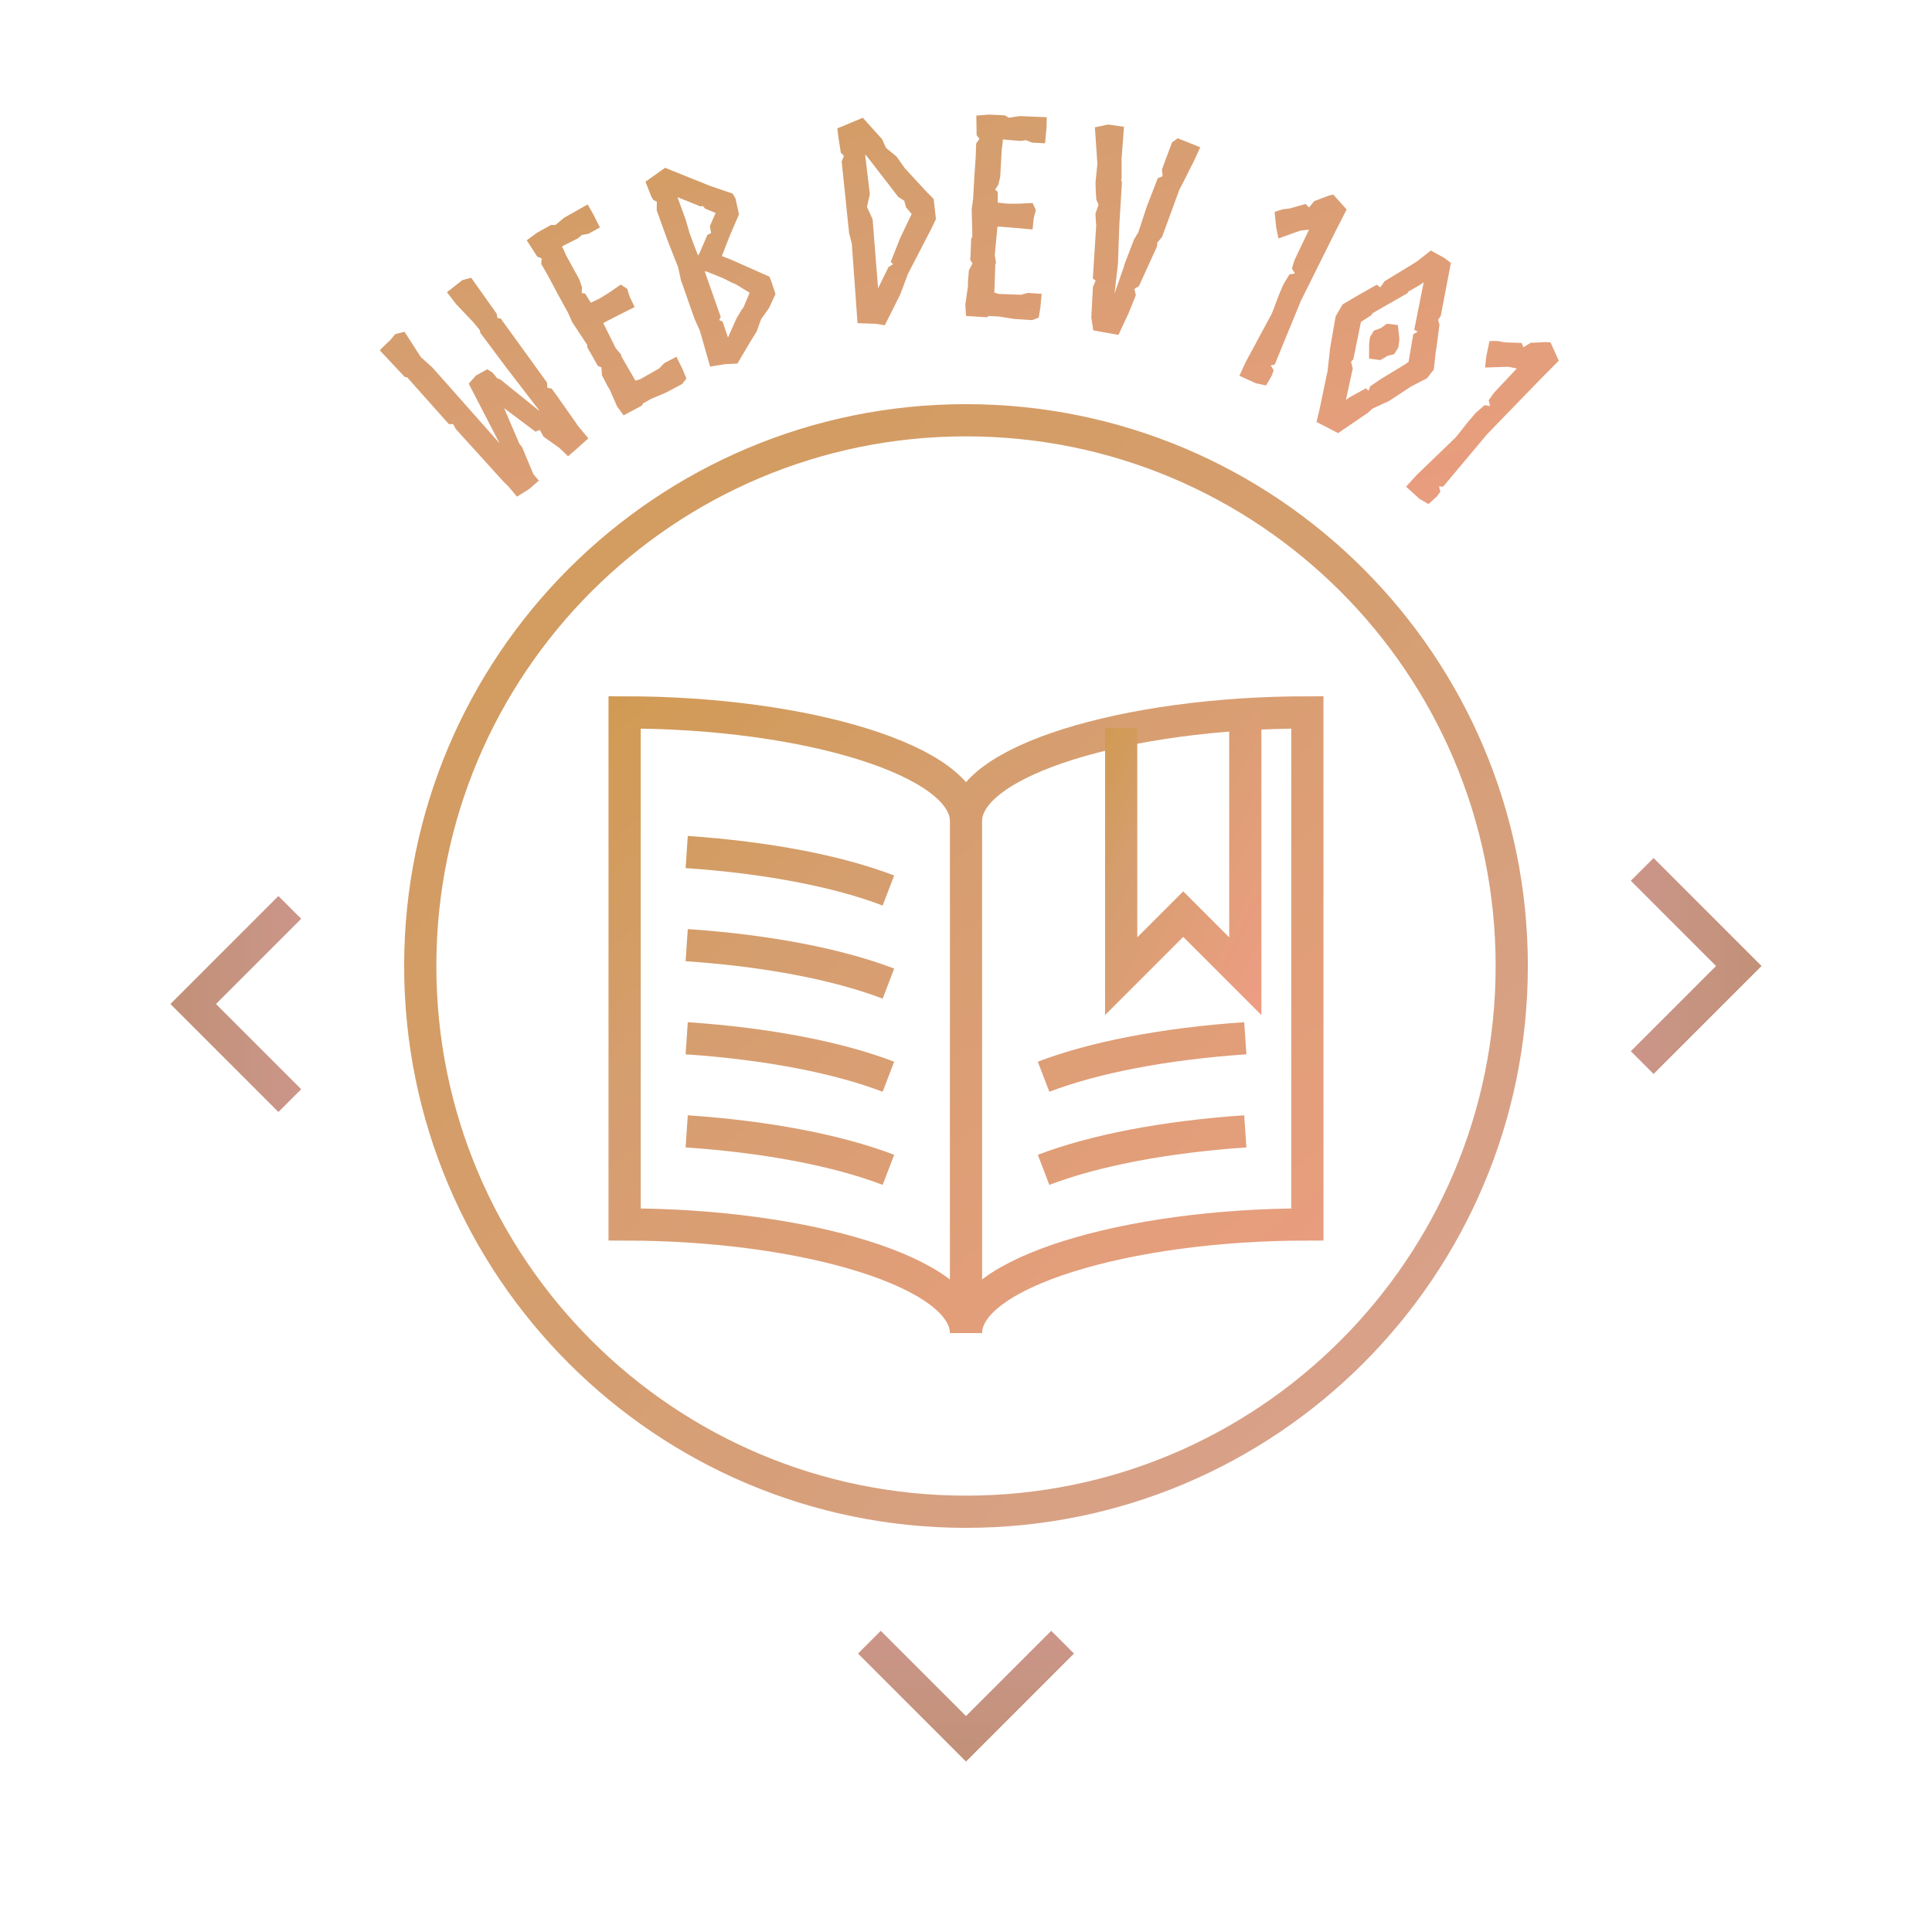
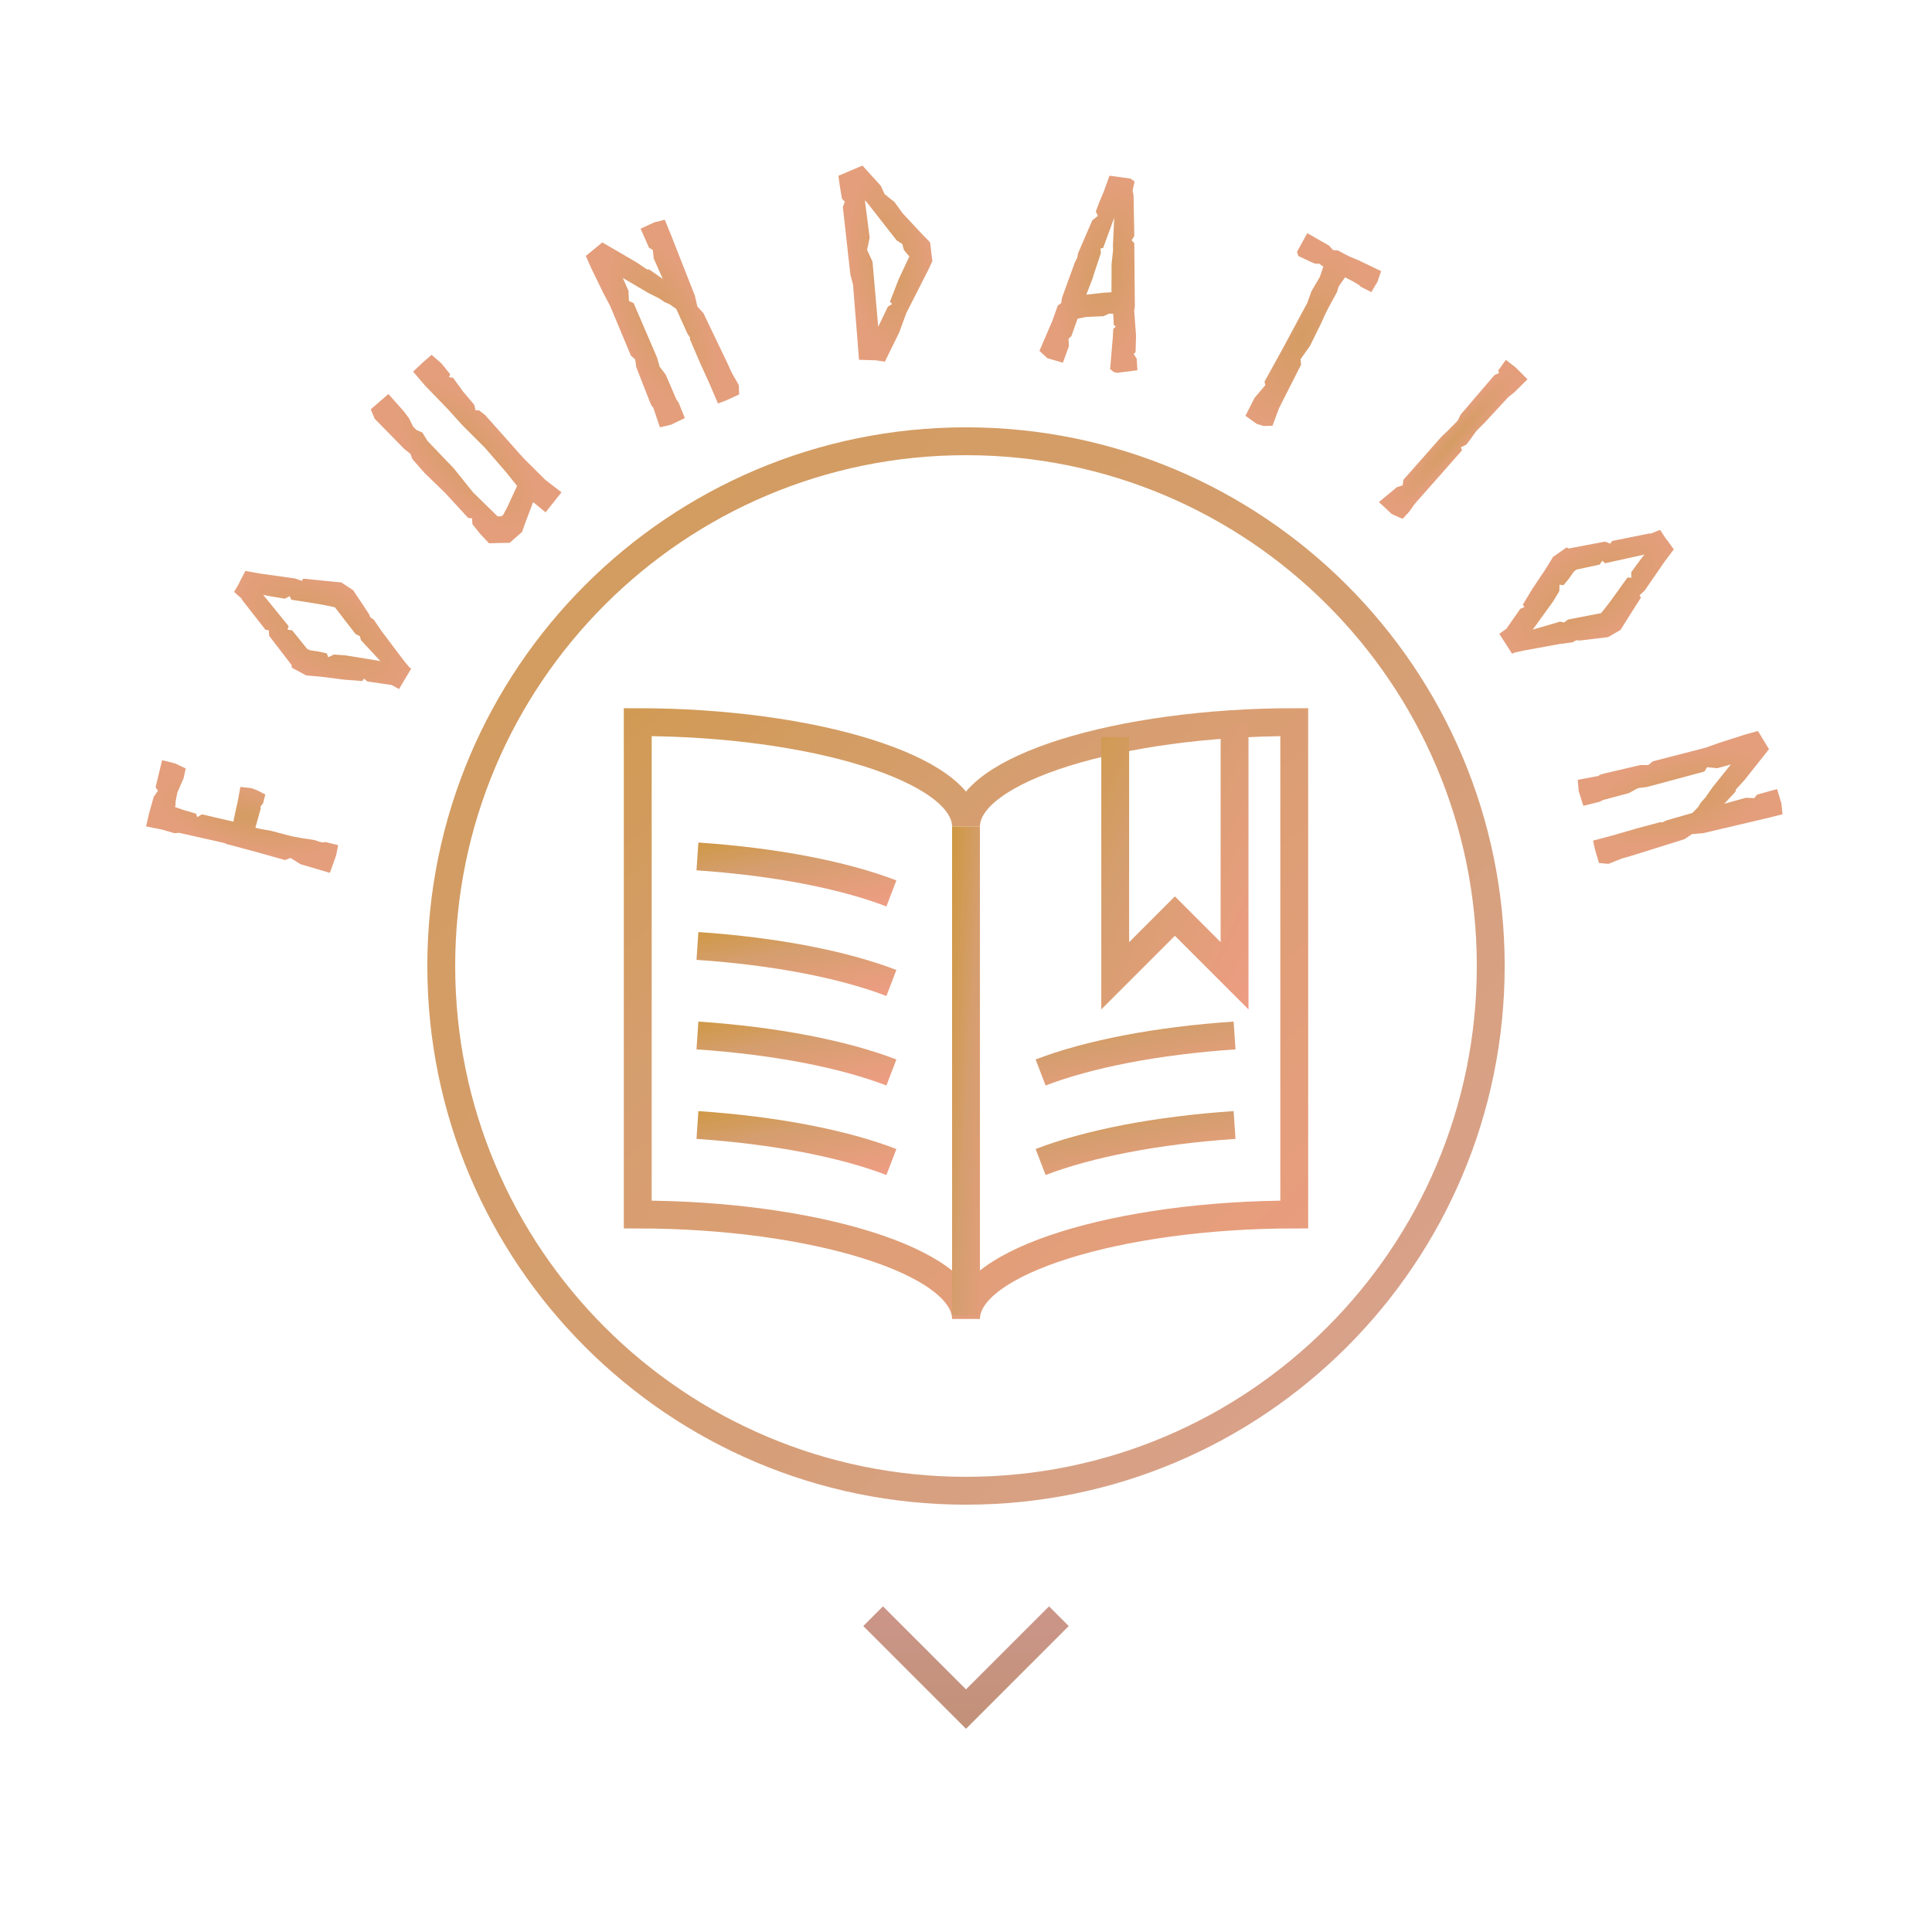
- <svg xmlns="http://www.w3.org/2000/svg" width="90" height="90" viewBox="0 0 90 90">
+ <svg xmlns="http://www.w3.org/2000/svg" width="90" height="90" viewBox="0 0 104 104" fill="none">
+   <circle cx="52" cy="52" r="50" stroke="url(#paint0_linear)" stroke-width="2.5" />
+   <circle cx="52" cy="52" r="28.247" stroke="url(#paint1_linear)" stroke-width="1.5" />
+   <path d="M57 87L52 92L47 87" stroke="url(#paint2_linear)" stroke-width="1.5" />
+   <path fill-rule="evenodd" clip-rule="evenodd" d="M52 44.495C52 41.389 60.27 38.873 69.67 38.873V65.377C60.27 65.377 52 67.894 52 71C52 67.894 43.729 65.377 34.33 65.377V38.873C43.729 38.873 52 41.389 52 44.495Z" stroke="url(#paint3_linear)" stroke-width="1.5" />
+   <path d="M52 44.495V70.799" stroke="url(#paint4_linear)" stroke-width="1.5" />
+   <path d="M47.984 48.093C45.398 47.102 41.74 46.386 37.543 46.102" stroke="url(#paint5_linear)" stroke-width="1.5" />
+   <path d="M47.984 52.913C45.398 51.922 41.74 51.205 37.543 50.921" stroke="url(#paint6_linear)" stroke-width="1.5" />
+   <path d="M47.984 57.732C45.398 56.74 41.74 56.024 37.543 55.74" stroke="url(#paint7_linear)" stroke-width="1.5" />
+   <path d="M47.984 62.551C45.398 61.559 41.74 60.843 37.543 60.559" stroke="url(#paint8_linear)" stroke-width="1.5" />
+   <path d="M56.016 57.732C58.603 56.74 62.26 56.024 66.457 55.74" stroke="url(#paint9_linear)" stroke-width="1.5" />
+   <path d="M56.016 62.551C58.603 61.559 62.26 60.843 66.457 60.559" stroke="url(#paint10_linear)" stroke-width="1.5" />
+   <path d="M66.457 38.873V52.527L63.245 49.314L60.032 52.527V39.676" stroke="url(#paint11_linear)" stroke-width="1.5" />
+   <path d="M13.972 45.911L15.347 46.298L15.636 46.182L16.172 46.518L17.758 46.987L18.094 46.046L18.203 45.496L17.537 45.33L17.33 45.35L16.916 45.218L16.332 45.13L15.724 45.021L14.586 44.722L14.006 44.62L13.748 44.556L14.04 43.503L14.016 43.425L14.165 43.232L14.281 42.77L13.86 42.549L13.53 42.424L12.94 42.362L12.777 43.245L12.729 43.435L12.559 44.23L10.868 43.836L10.614 43.989L10.559 43.802L9.901 43.609L9.422 43.446L9.446 43.351L9.452 43.151L9.544 42.668L9.88 41.901L9.999 41.368L9.418 41.093L8.726 40.92L8.376 42.377L8.502 42.567L8.277 42.886L8.023 43.789L7.863 44.485L8.729 44.658L9.388 44.852L9.653 44.831L9.734 44.852L12.084 45.381L12.186 45.435L12.498 45.514L13.972 45.911Z" fill="url(#paint12_diamond)" />
+   <path d="M12.917 31.293L12.865 31.409L12.605 31.857L12.676 31.93L12.997 32.214L13.041 32.304L14.296 33.907L14.464 33.924L14.495 34.233L15.702 35.808L15.706 35.94L16.483 36.359L17.269 36.427L18.551 36.589L19.512 36.661L19.59 36.528L19.775 36.684L21.074 36.872L21.48 37.092L22.132 35.997L22.013 35.896L21.71 35.525L20.54 33.972L20.121 33.356L19.934 33.231L19.869 33.064L19.015 31.775L18.371 31.352L17.236 31.243L16.32 31.148L16.249 31.269L15.887 31.14L14.015 30.878L13.209 30.734L12.917 31.293ZM20.316 35.557L18.614 35.281L17.977 35.235L17.667 35.379L17.592 35.173L17.177 35.078L16.687 35.004L16.534 34.932L15.725 33.928L15.482 33.9L15.532 33.702L14.164 32.017L14.436 32.078L15.336 32.228L15.596 32.088L15.678 32.281L17.175 32.519L17.671 32.613L18.029 32.692L19.138 34.129L19.363 34.243L19.37 34.231L19.431 34.461L20.477 35.586L20.316 35.557Z" fill="url(#paint13_diamond)" />
+   <path d="M25.202 27.881L25.409 27.901L25.433 28.219L25.844 28.735L26.325 29.244L27.436 29.219L28.099 28.637L28.271 28.159L28.692 27.04L28.779 27.094L29.37 27.579L30.225 26.501L29.346 25.823L28.184 24.666L26.117 22.345L25.792 22.092L25.594 22.082L25.538 21.812L25.417 21.657L24.92 21.068L24.381 20.328L24.174 20.308L24.232 20.142L23.755 19.554L23.232 19.102L22.746 19.524L22.237 20.005L22.884 20.76L24.11 22.029L24.891 22.89L26.1 24.099L27.264 25.444L27.834 26.156L27.312 27.29L27.083 27.725L26.991 27.79L26.792 27.8L26.64 27.654L25.467 26.506L24.43 25.217L23.704 24.458L23.346 24.083L23.016 23.74L22.731 23.28L22.42 23.146L22.241 22.969L22.006 22.501L21.736 22.141L20.909 21.209L19.957 22.035L20.17 22.541L21.747 24.154L22.09 24.428L22.204 24.721L22.862 25.467L23.96 26.532L25.202 27.881Z" fill="url(#paint14_diamond)" />
+   <path d="M39.374 20.037L39.193 19.627L37.867 16.861L37.54 16.5L37.405 15.917L36.144 12.709L35.785 11.827L35.221 11.969L34.483 12.309L34.935 13.334L35.142 13.457L35.189 13.911L35.675 15.012L34.947 14.507L34.822 14.501L34.276 14.129L32.423 13.049L31.535 13.777L31.829 14.443L32.467 15.753L32.84 16.461L33.964 19.148L34.192 19.353L34.253 19.77L34.978 21.623L35.074 21.841L35.163 21.939L35.525 23.003L36.121 22.863L36.866 22.504L36.53 21.673L36.413 21.511L35.838 20.173L35.508 19.737L35.369 19.247L34.107 16.315L33.88 16.216L33.856 16.196L33.832 15.656L33.527 14.964L34.063 15.279L34.911 15.777L35.48 16.062L35.783 16.265L36.047 16.378L36.405 16.634L37.005 17.96L37.151 18.187L37.14 18.268L37.67 19.503L38.219 20.714L38.647 21.719L39.093 21.553L39.792 21.23L39.767 20.721L39.374 20.037Z" fill="url(#paint15_diamond)" />
+   <path d="M48.405 17.896L48.786 16.855L49.983 14.502L50.189 14.057L50.066 13.043L49.781 12.749L49.798 12.776L48.589 11.483L48.158 10.882L47.618 10.447L47.416 10.004L46.426 8.914L45.712 9.216L45.133 9.461L45.202 9.975L45.322 10.694L45.48 10.86L45.37 11.14L45.776 14.785L45.918 15.319L46.169 18.446L46.168 18.432L46.24 19.368L47.159 19.396L47.632 19.472L48.405 17.896ZM46.815 12.801L46.557 10.787L46.651 10.875L48.267 12.94L48.569 13.133L48.661 13.461L48.952 13.81L48.745 14.241L48.367 15.056L47.904 16.246L48.029 16.359L47.792 16.512L47.286 17.566L47.275 17.595L47.208 16.842L46.967 14.08L46.674 13.45L46.815 12.801Z" fill="url(#paint16_diamond)" />
+   <path d="M59.93 17.006L59.954 17.481L60.062 17.587L59.926 17.704L59.908 18.099L59.758 19.866L59.968 20.034L60.147 20.068L61.228 19.931L61.189 19.311L61.024 19.052L61.128 18.958L61.154 18.065L61.053 16.721L61.09 16.528L61.059 13.088L60.917 12.933L61.06 12.703L61.019 10.515L60.99 10.367L60.97 10.25L61.075 9.771L60.862 9.616L59.724 9.457L59.422 10.298L59.188 10.852L58.988 11.384L59.1 11.619L58.798 11.861L58.035 13.626L57.988 13.873L57.851 14.146L57.76 14.4L57.164 16.04L57.126 16.317L56.946 16.44L56.644 17.28L55.954 18.888L56.378 19.282L57.215 19.526L57.541 18.633L57.518 18.23L57.67 18.102L58.007 17.154L58.303 17.096L58.437 17.065L59.401 17.02L59.712 16.879L59.726 16.882L59.924 16.891L59.93 17.006ZM59.263 13.616L59.236 13.383L59.386 13.341L59.98 11.715L59.909 13.212L59.917 13.47L59.837 14.195L59.83 15.733L59.426 15.756L58.48 15.862L58.512 15.768L58.847 14.905L58.831 14.917L59.263 13.616Z" fill="url(#paint17_diamond)" />
+   <path d="M73.184 14.037L72.59 13.784C72.415 13.695 72.253 13.613 72.072 13.506C71.972 13.455 71.815 13.486 71.74 13.448L71.553 13.228L70.374 12.552L69.817 13.557L69.891 13.783L70.666 14.144C70.704 14.162 70.785 14.188 70.885 14.207L70.979 14.177L71.235 14.353L71.05 14.903L70.596 15.677L70.373 16.302L69.021 18.818L68.066 20.548L68.115 20.73L67.53 21.422L67.043 22.383L67.654 22.819L68.035 22.933L68.499 22.917L68.848 21.979L70.037 19.631L70.007 19.318L70.026 19.312L70.518 18.619L70.993 17.651L71.1 17.439C71.144 17.352 71.189 17.233 71.239 17.133C71.265 17.052 71.423 16.739 71.48 16.627L71.973 15.716L72.062 15.415L72.403 14.929L72.79 15.125L73.152 15.34L73.258 15.44L73.82 15.725L74.155 15.157L74.345 14.594L73.184 14.037Z" fill="url(#paint18_diamond)" />
+   <path d="M78.467 22.646L77.926 23.195L77.607 23.493L75.875 25.455L75.541 25.833L75.51 26.123L75.198 26.222L74.227 27.026L74.7 27.463L74.911 27.668L75.503 27.928L75.856 27.549L76.011 27.331L76.129 27.155L78.696 24.248L78.645 24.073L78.934 23.936L79.145 23.655L79.464 23.209L79.968 22.701L81.213 21.354L81.497 21.138L82.226 20.418L81.581 19.774L81.06 19.37L80.649 19.941L80.697 20.077L80.447 20.192L78.625 22.319L78.467 22.646Z" fill="url(#paint19_diamond)" />
+   <path d="M89.731 29.061L89.65 28.963L89.366 28.53L89.269 28.56L88.871 28.72L88.77 28.719L86.775 29.122L86.684 29.265L86.394 29.154L84.446 29.526L84.326 29.471L83.603 29.977L83.19 30.649L82.471 31.723L81.974 32.55L82.059 32.678L81.837 32.774L81.086 33.851L80.707 34.116L81.393 35.189L81.538 35.128L82.004 35.023L83.918 34.674L84.656 34.575L84.851 34.465L85.03 34.481L86.565 34.296L87.232 33.91L87.838 32.944L88.334 32.167L88.257 32.05L88.535 31.785L89.608 30.229L90.099 29.573L89.731 29.061ZM82.601 33.763L83.611 32.365L83.938 31.817L83.948 31.475L84.165 31.5L84.436 31.172L84.723 30.767L84.856 30.663L86.116 30.39L86.25 30.185L86.404 30.319L88.524 29.851L88.348 30.067L87.809 30.804L87.819 31.099L87.609 31.086L86.725 32.317L86.419 32.718L86.188 33.004L84.406 33.35L84.203 33.5L84.211 33.512L83.978 33.463L82.503 33.894L82.601 33.763Z" fill="url(#paint20_diamond)" />
+   <path d="M87.314 46.211L87.746 46.091L90.673 45.173L91.077 44.901L91.674 44.851L95.029 44.062L95.953 43.833L95.894 43.254L95.662 42.476L94.583 42.776L94.432 42.964L93.977 42.945L92.817 43.268L93.421 42.62L93.445 42.498L93.89 42.01L95.225 40.33L94.631 39.348L93.93 39.543L92.542 39.988L91.788 40.256L88.968 40.983L88.732 41.18L88.311 41.181L86.374 41.633L86.144 41.697L86.034 41.772L84.929 41.978L84.983 42.588L85.231 43.376L86.102 43.163L86.279 43.069L87.686 42.692L88.165 42.428L88.669 42.36L91.751 41.531L91.881 41.32L91.905 41.299L92.443 41.352L93.171 41.15L92.783 41.636L92.168 42.403L91.805 42.925L91.561 43.197L91.412 43.442L91.108 43.759L89.709 44.163L89.464 44.275L89.385 44.253L88.087 44.601L86.809 44.971L85.754 45.251L85.854 45.717L86.074 46.455L86.582 46.502L87.314 46.211Z" fill="url(#paint21_diamond)" />
  <defs>
-     <linearGradient id="a" x1="-37.162%" x2="137.667%" y1="-20.658%" y2="156.533%">
-       <stop offset="0%" stop-color="#CE973D" />
-       <stop offset="33.966%" stop-color="#D59E6F" />
-       <stop offset="100%" stop-color="#F89D8B" />
+     <linearGradient id="paint1_linear" x1="-95.186" y1="61.912" x2="63.398" y2="220.496" gradientUnits="userSpaceOnUse">
+       <stop stop-color="#CE973D" />
+       <stop offset="0.43" stop-color="#D59E6F" />
+       <stop offset="1" stop-color="#E4ADDF" />
    </linearGradient>
-     <linearGradient id="b" x1="-70.176%" x2="210.528%" y1="-72.808%" y2="207.896%">
-       <stop offset="0%" stop-color="#CE973D" />
-       <stop offset="43%" stop-color="#D59E6F" />
-       <stop offset="100%" stop-color="#E4ADDF" />
+     <linearGradient id="paint2_linear" x1="78.618" y1="112" x2="78.618" y2="84.5" gradientUnits="userSpaceOnUse">
+       <stop stop-color="#A78347" />
+       <stop offset="1" stop-color="#CE978E" />
    </linearGradient>
-     <linearGradient id="c" x1="-400%" x2="150%" y1="58.825%" y2="58.825%">
-       <stop offset="0%" stop-color="#A78347" />
-       <stop offset="100%" stop-color="#CE978E" />
+     <linearGradient id="paint3_linear" x1="-10.113" y1="60.32" x2="45.729" y2="122.576" gradientUnits="userSpaceOnUse">
+       <stop stop-color="#CE973D" />
+       <stop offset="0.34" stop-color="#D59E6F" />
+       <stop offset="1" stop-color="#F89D8B" />
    </linearGradient>
-     <linearGradient id="d" x1="500%" x2="-50%" y1="58.825%" y2="58.825%">
-       <stop offset="0%" stop-color="#A78347" />
-       <stop offset="100%" stop-color="#CE978E" />
+     <linearGradient id="paint4_linear" x1="50.114" y1="62.055" x2="55.412" y2="62.361" gradientUnits="userSpaceOnUse">
+       <stop stop-color="#CE973D" />
+       <stop offset="0.34" stop-color="#D59E6F" />
+       <stop offset="1" stop-color="#F89D8B" />
    </linearGradient>
-     <linearGradient id="e" x1="41.175%" x2="41.175%" y1="500%" y2="-50%">
-       <stop offset="0%" stop-color="#A78347" />
-       <stop offset="100%" stop-color="#CE978E" />
+     <linearGradient id="paint5_linear" x1="24.413" y1="47.431" x2="25.679" y2="54.159" gradientUnits="userSpaceOnUse">
+       <stop stop-color="#CE973D" />
+       <stop offset="0.34" stop-color="#D59E6F" />
+       <stop offset="1" stop-color="#F89D8B" />
    </linearGradient>
+     <linearGradient id="paint6_linear" x1="24.413" y1="52.25" x2="25.678" y2="58.976" gradientUnits="userSpaceOnUse">
+       <stop stop-color="#CE973D" />
+       <stop offset="0.34" stop-color="#D59E6F" />
+       <stop offset="1" stop-color="#F89D8B" />
+     </linearGradient>
+     <linearGradient id="paint7_linear" x1="24.413" y1="57.07" x2="25.679" y2="63.797" gradientUnits="userSpaceOnUse">
+       <stop stop-color="#CE973D" />
+       <stop offset="0.34" stop-color="#D59E6F" />
+       <stop offset="1" stop-color="#F89D8B" />
+     </linearGradient>
+     <linearGradient id="paint8_linear" x1="24.413" y1="61.889" x2="25.679" y2="68.616" gradientUnits="userSpaceOnUse">
+       <stop stop-color="#CE973D" />
+       <stop offset="0.34" stop-color="#D59E6F" />
+       <stop offset="1" stop-color="#F89D8B" />
+     </linearGradient>
+     <linearGradient id="paint9_linear" x1="42.886" y1="57.07" x2="44.152" y2="63.797" gradientUnits="userSpaceOnUse">
+       <stop stop-color="#CE973D" />
+       <stop offset="0.34" stop-color="#D59E6F" />
+       <stop offset="1" stop-color="#F89D8B" />
+     </linearGradient>
+     <linearGradient id="paint10_linear" x1="42.886" y1="61.889" x2="44.152" y2="68.616" gradientUnits="userSpaceOnUse">
+       <stop stop-color="#CE973D" />
+       <stop offset="0.34" stop-color="#D59E6F" />
+       <stop offset="1" stop-color="#F89D8B" />
+     </linearGradient>
+     <linearGradient id="paint11_linear" x1="51.952" y1="47.988" x2="70.504" y2="56.836" gradientUnits="userSpaceOnUse">
+       <stop stop-color="#CE973D" />
+       <stop offset="0.34" stop-color="#D59E6F" />
+       <stop offset="1" stop-color="#F89D8B" />
+     </linearGradient>
+     <radialGradient id="paint12_diamond" cx="0" cy="0" r="1" gradientUnits="userSpaceOnUse" gradientTransform="translate(13.2893 43.9652) rotate(14.0319) scale(5.166 1.848)">
+       <stop stop-color="#D49D63" />
+       <stop offset="1" stop-color="#E49E7C" />
+     </radialGradient>
+     <radialGradient id="paint13_diamond" cx="0" cy="0" r="1" gradientUnits="userSpaceOnUse" gradientTransform="translate(17.3893 33.8497) rotate(30.1464) scale(5.18 2.653)">
+       <stop stop-color="#D49D63" />
+       <stop offset="1" stop-color="#E49E7C" />
+     </radialGradient>
+     <radialGradient id="paint14_diamond" cx="0" cy="0" r="1" gradientUnits="userSpaceOnUse" gradientTransform="translate(25.0989 24.4117) rotate(47.7955) scale(5.215 2.394)">
+       <stop stop-color="#D49D63" />
+       <stop offset="1" stop-color="#E49E7C" />
+     </radialGradient>
+     <radialGradient id="paint15_diamond" cx="0" cy="0" r="1" gradientUnits="userSpaceOnUse" gradientTransform="translate(35.6557 17.3462) rotate(66.212) scale(5.236 2.401)">
+       <stop stop-color="#D49D63" />
+       <stop offset="1" stop-color="#E49E7C" />
+     </radialGradient>
+     <radialGradient id="paint16_diamond" cx="0" cy="0" r="1" gradientUnits="userSpaceOnUse" gradientTransform="translate(47.9125 14.0978) rotate(83.8612) scale(5.313 2.268)">
+       <stop stop-color="#D49D63" />
+       <stop offset="1" stop-color="#E49E7C" />
+     </radialGradient>
+     <radialGradient id="paint17_diamond" cx="0" cy="0" r="1" gradientUnits="userSpaceOnUse" gradientTransform="translate(59.4925 14.6574) rotate(100.743) scale(5.208 2.688)">
+       <stop stop-color="#D49D63" />
+       <stop offset="1" stop-color="#E49E7C" />
+     </radialGradient>
+     <radialGradient id="paint18_diamond" cx="0" cy="0" r="1" gradientUnits="userSpaceOnUse" gradientTransform="translate(70.038 18.2038) rotate(116.857) scale(5.194 2.296)">
+       <stop stop-color="#D49D63" />
+       <stop offset="1" stop-color="#E49E7C" />
+     </radialGradient>
+     <radialGradient id="paint19_diamond" cx="0" cy="0" r="1" gradientUnits="userSpaceOnUse" gradientTransform="translate(78.2357 23.7115) rotate(131.437) scale(5.166 0.812)">
+       <stop stop-color="#D49D63" />
+       <stop offset="1" stop-color="#E49E7C" />
+     </radialGradient>
+     <radialGradient id="paint20_diamond" cx="0" cy="0" r="1" gradientUnits="userSpaceOnUse" gradientTransform="translate(85.4395 31.9124) rotate(146.784) scale(5.18 2.653)">
+       <stop stop-color="#D49D63" />
+       <stop offset="1" stop-color="#E49E7C" />
+     </radialGradient>
+     <radialGradient id="paint21_diamond" cx="0" cy="0" r="1" gradientUnits="userSpaceOnUse" gradientTransform="translate(90.5093 42.9156) rotate(164.433) scale(5.236 2.401)">
+       <stop stop-color="#D49D63" />
+       <stop offset="1" stop-color="#E49E7C" />
+     </radialGradient>
  </defs>
-   <g fill="none" fill-rule="evenodd">
-     <circle cx="45" cy="45" r="45" fill="none" />
-     <g fill="url(#a)" transform="translate(17.55 4.95)">
-       <path d="M7.537 14.125l.048.077-1.825-1.475-.15-.059-.22-.265-.24-.15-.529.29-.336.38 1.437 2.778-2.4-2.71.01.01-.749-.84-.528-.476-.761-1.179-.43.107-.276.33.011-.026-.46.45 1.164 1.243.116.02 1.94 2.176h.201l.115.22.79.872 1.409 1.556.282.28.376.452.561-.35.06-.05.397-.346-.254-.305-.526-1.258-.122-.147-.715-1.667 1.46 1.096.2-.082.178.316c.282.199.444.313.734.521l.408.392.447-.388.497-.447-.53-.64-.015-.037-.93-1.321-.233-.322-.197-.036-.022-.248-2.155-2.979-.153-.023-.035-.203L4.4 7.99l-.411.109-.718.563.437.567.786.827.302.364.032.14c.38.497.83 1.12 1.211 1.619l1.498 1.946zM10.396 5.647l-.321-.64-.252-.432-1.107.626-.39.331-.206-.002-.641.353-.492.36.492.764.204.078-.02.259.325.566.468.88.455.83.193.434.698 1.06.005.115.343.6.141.258.175.078.025.367.271.522.079.117.35.8.308.428.85-.454.06-.106.393-.217.678-.286.749-.399.197-.255-.182-.44-.285-.573-.568.3-.233.244-.893.508-.102.027-.114.034-.619-1.076-.023-.016-.022-.12-.245-.288-.588-1.18.18-.098.721-.369.563-.282-.23-.472-.116-.374-.3-.2-.543.373-.426.265-.429.207-.262-.425-.161-.028.013-.27-.128-.368-.609-1.11-.13-.292-.068-.124.101-.056.631-.319.162-.133.027-.03.32-.059.528-.291zM17.398 10.975l.305-.49.198-.559.373-.526.302-.652-.183-.559-.101-.25-1.694-.754-.176-.073-.236-.093-.11-.042.358-.916.442-1.026-.165-.743-.133-.224-1.052-.359-2.093-.843-.914.65.266.68.1.169.163.077-.006.41.5 1.384.502 1.274.123.581.636 1.811.248.55.48 1.676.708-.116.563-.024.596-1.013zM15.41 7.717l.714.288.396.199.224.097.627.388-.282.67-.11.149-.23.394-.388.871-.247-.74-.163-.078.075-.136-.75-2.136.134.034zm-.83-1.783l-.184-.64-.386-1.059 1.077.432.101-.023.112.124.493.205-.012.004-.262.61.057.318-.173.089-.368.851-.07.107-.385-1.018zM24.388 8.763l.357-.952 1.113-2.152.192-.407-.105-.929-.259-.269.015.024-1.097-1.185-.39-.552-.49-.4-.183-.406-.898-1-.656.275-.532.223.06.47.104.66.144.151-.104.256.345 3.339.126.489.207 2.863-.001-.013.06.857.84.028.432.07.72-1.44zm-1.417-4.669l-.222-1.844.085.081 1.464 1.895.276.177.081.3.264.32-.193.394-.351.745-.433 1.089.113.104-.218.139-.471.964-.01.027-.056-.69-.2-2.53-.263-.577.134-.594zM31.133 1.724l.066-.715.014-.5-1.267-.05-.505.077-.174-.111-.73-.037-.605.047.013.912.132.174-.153.21-.023.654-.069.998-.052.947-.065.471.032 1.273-.057.1-.025.692-.017.294.107.16-.172.325-.045.588.005.141-.125.867.034.528.96.06.105-.058.448.022.726.114.843.055.302-.114.078-.47.06-.64-.639-.044-.325.086-1.025-.038-.1-.03-.115-.032.044-1.243-.012-.026.045-.114-.056-.375.125-1.316.204.01.805.066.626.057.054-.524.098-.38-.148-.328-.656.031-.5.001-.473-.05.002-.5-.122-.109.153-.223.086-.381.07-1.267.044-.319.007-.14.116.005.702.061.207-.028.04-.011.3.118.602.03zM34.595 5.476l.12-1.93-.04-.112.023-.048v-.958L34.81.956l-.737-.105-.619.13.116 1.692-.086.873c0 .237.015.529.036.796l.103.245-.143.415.03.519.01-.038-.162 2.537.133.107-.128.288-.076 1.427.092.597.504.094.669.117.468-1.002.342-.846-.068-.29.214-.138.83-1.818.016-.075c.006-.025.004-.077.007-.09-.007-.028-.013-.003-.007-.028l.231-.279.748-2.044c.043-.135.09-.23.152-.335l.206-.402c.12-.25.258-.522.37-.735l.301-.657-1.048-.42-.265.192-.473 1.264.029.229-.006.09-.216.086-.511 1.32-.391 1.19-.208.35-.459 1.2.015-.01-.458 1.32.158-1.384.066-1.862zM42.63 7.556l.145.235-.256.039-.289.476-.164.39c-.139.332-.237.64-.375.973l-1.21 2.243-.295.642.769.349.474.102.26-.446.094-.267-.139-.219.188-.041 1.215-2.96 1.603-3.223.533-1.042-.625-.693-.205.048-.68.257-.248.296-.15-.166-.744.212-.343.042-.363.117.076.726.103.512 1.026-.367.4-.044-.675 1.414-.125.395zM49.103 6.72l-.625.494-.346.217-1.174.714-.212.292-.162-.125-.874.497-.714.42-.326.554-.258 1.482-.127 1.152-.01-.007-.33 1.59-.07.308-.098.398 1.007.52 1.395-.952.204-.189.78-.359 1.025-.675-.025.014.756-.39.326-.416.098-.924.01.007.153-1.166-.063-.228.122-.181.473-2.467-.294-.228-.641-.352zm-3.637 5.498l-.08-.316.107-.114.355-1.741.493-.32.04-.082 1.63-.934.057-.086.524-.298.179-.128-.44 2.21.167.097-.21.106-.2 1.166-.014.114-.136.11-1.067.647.007-.01-.596.404-.08.21-.123-.113-.735.405-.196.131.318-1.458zm1.316-1.887l-.328.121-.183.295-.041.313-.004.693.522.071.225-.128.107-.067.317-.082.197-.316.045-.388-.07-.65-.513-.064-.274.202zM51.798 13.697l.066.269-.256-.042-.42.366-.275.323c-.233.275-.42.538-.653.813l-1.835 1.771-.475.524.624.567.42.242.383-.346.172-.227-.066-.25.191.017 2.058-2.454 2.507-2.586.824-.831-.384-.851-.209-.017-.724.037-.327.207-.09-.204-.773-.025-.338-.064h-.382l-.149.716-.058.52 1.087-.037.394.08-1.074 1.143-.238.34z" />
-     </g>
-     <circle cx="45" cy="45" r="25.423" stroke="url(#b)" stroke-width="1.5" />
-     <path stroke="url(#c)" stroke-width="1.5" d="M13.5 42.271l-4.5 4.5 4.5 4.5" />
-     <path stroke="url(#d)" stroke-width="1.5" d="M76.5 40.5L81 45l-4.5 4.5" />
-     <path stroke="url(#e)" stroke-width="1.5" d="M49.5 76.5L45 81l-4.5-4.5" />
-     <g stroke="url(#a)" stroke-width="1.5" transform="translate(28.8 32.85)">
-       <path d="M16.2 5.396c0-2.796 7.443-5.06 15.903-5.06V24.19c-8.46 0-15.903 2.264-15.903 5.06 0-2.796-7.444-5.06-15.903-5.06V.336C8.757.336 16.2 2.6 16.2 5.396zM16.2 5.396v23.673M12.586 8.634c-2.328-.892-5.62-1.537-9.397-1.793M12.586 12.971c-2.328-.892-5.62-1.537-9.397-1.792M12.586 17.309c-2.328-.893-5.62-1.537-9.397-1.793M12.586 21.646c-2.328-.892-5.62-1.537-9.397-1.793M19.814 17.309c2.33-.893 5.62-1.537 9.397-1.793M19.814 21.646c2.33-.892 5.62-1.537 9.397-1.793" />
-       <path d="M29.211.336v12.288L26.32 9.733l-2.891 2.891V1.058" />
-     </g>
-   </g>
</svg>
